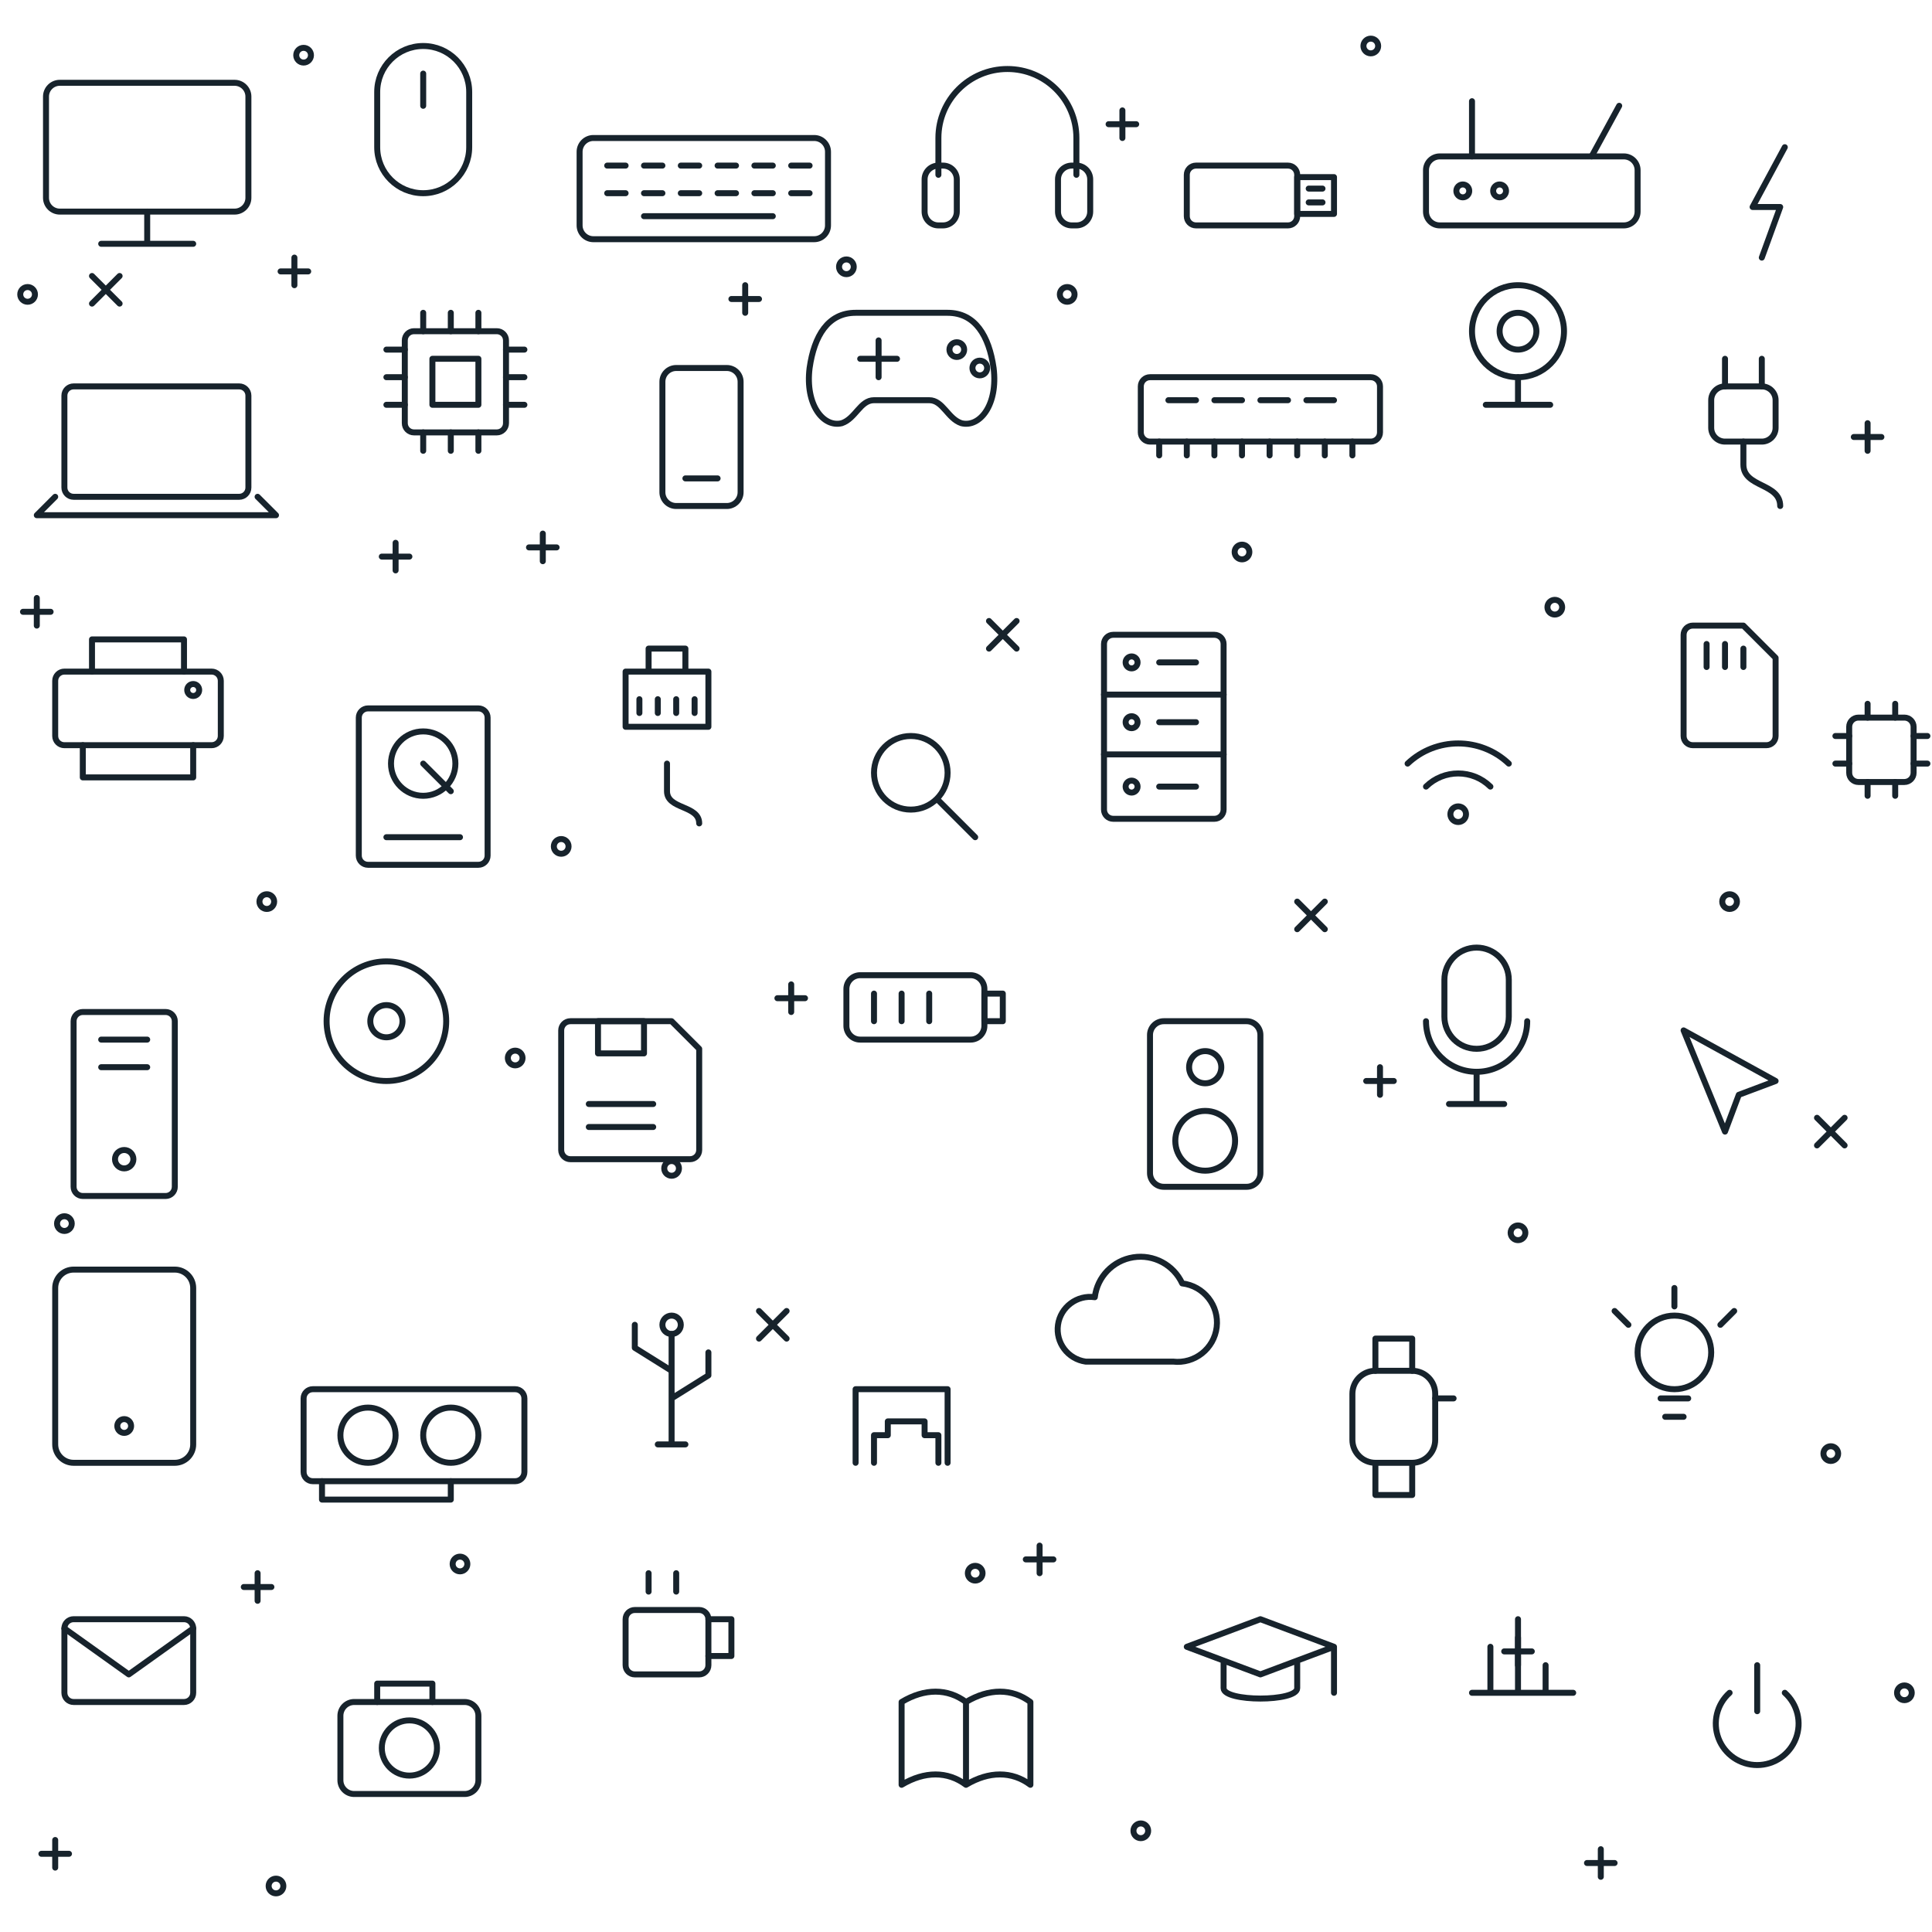
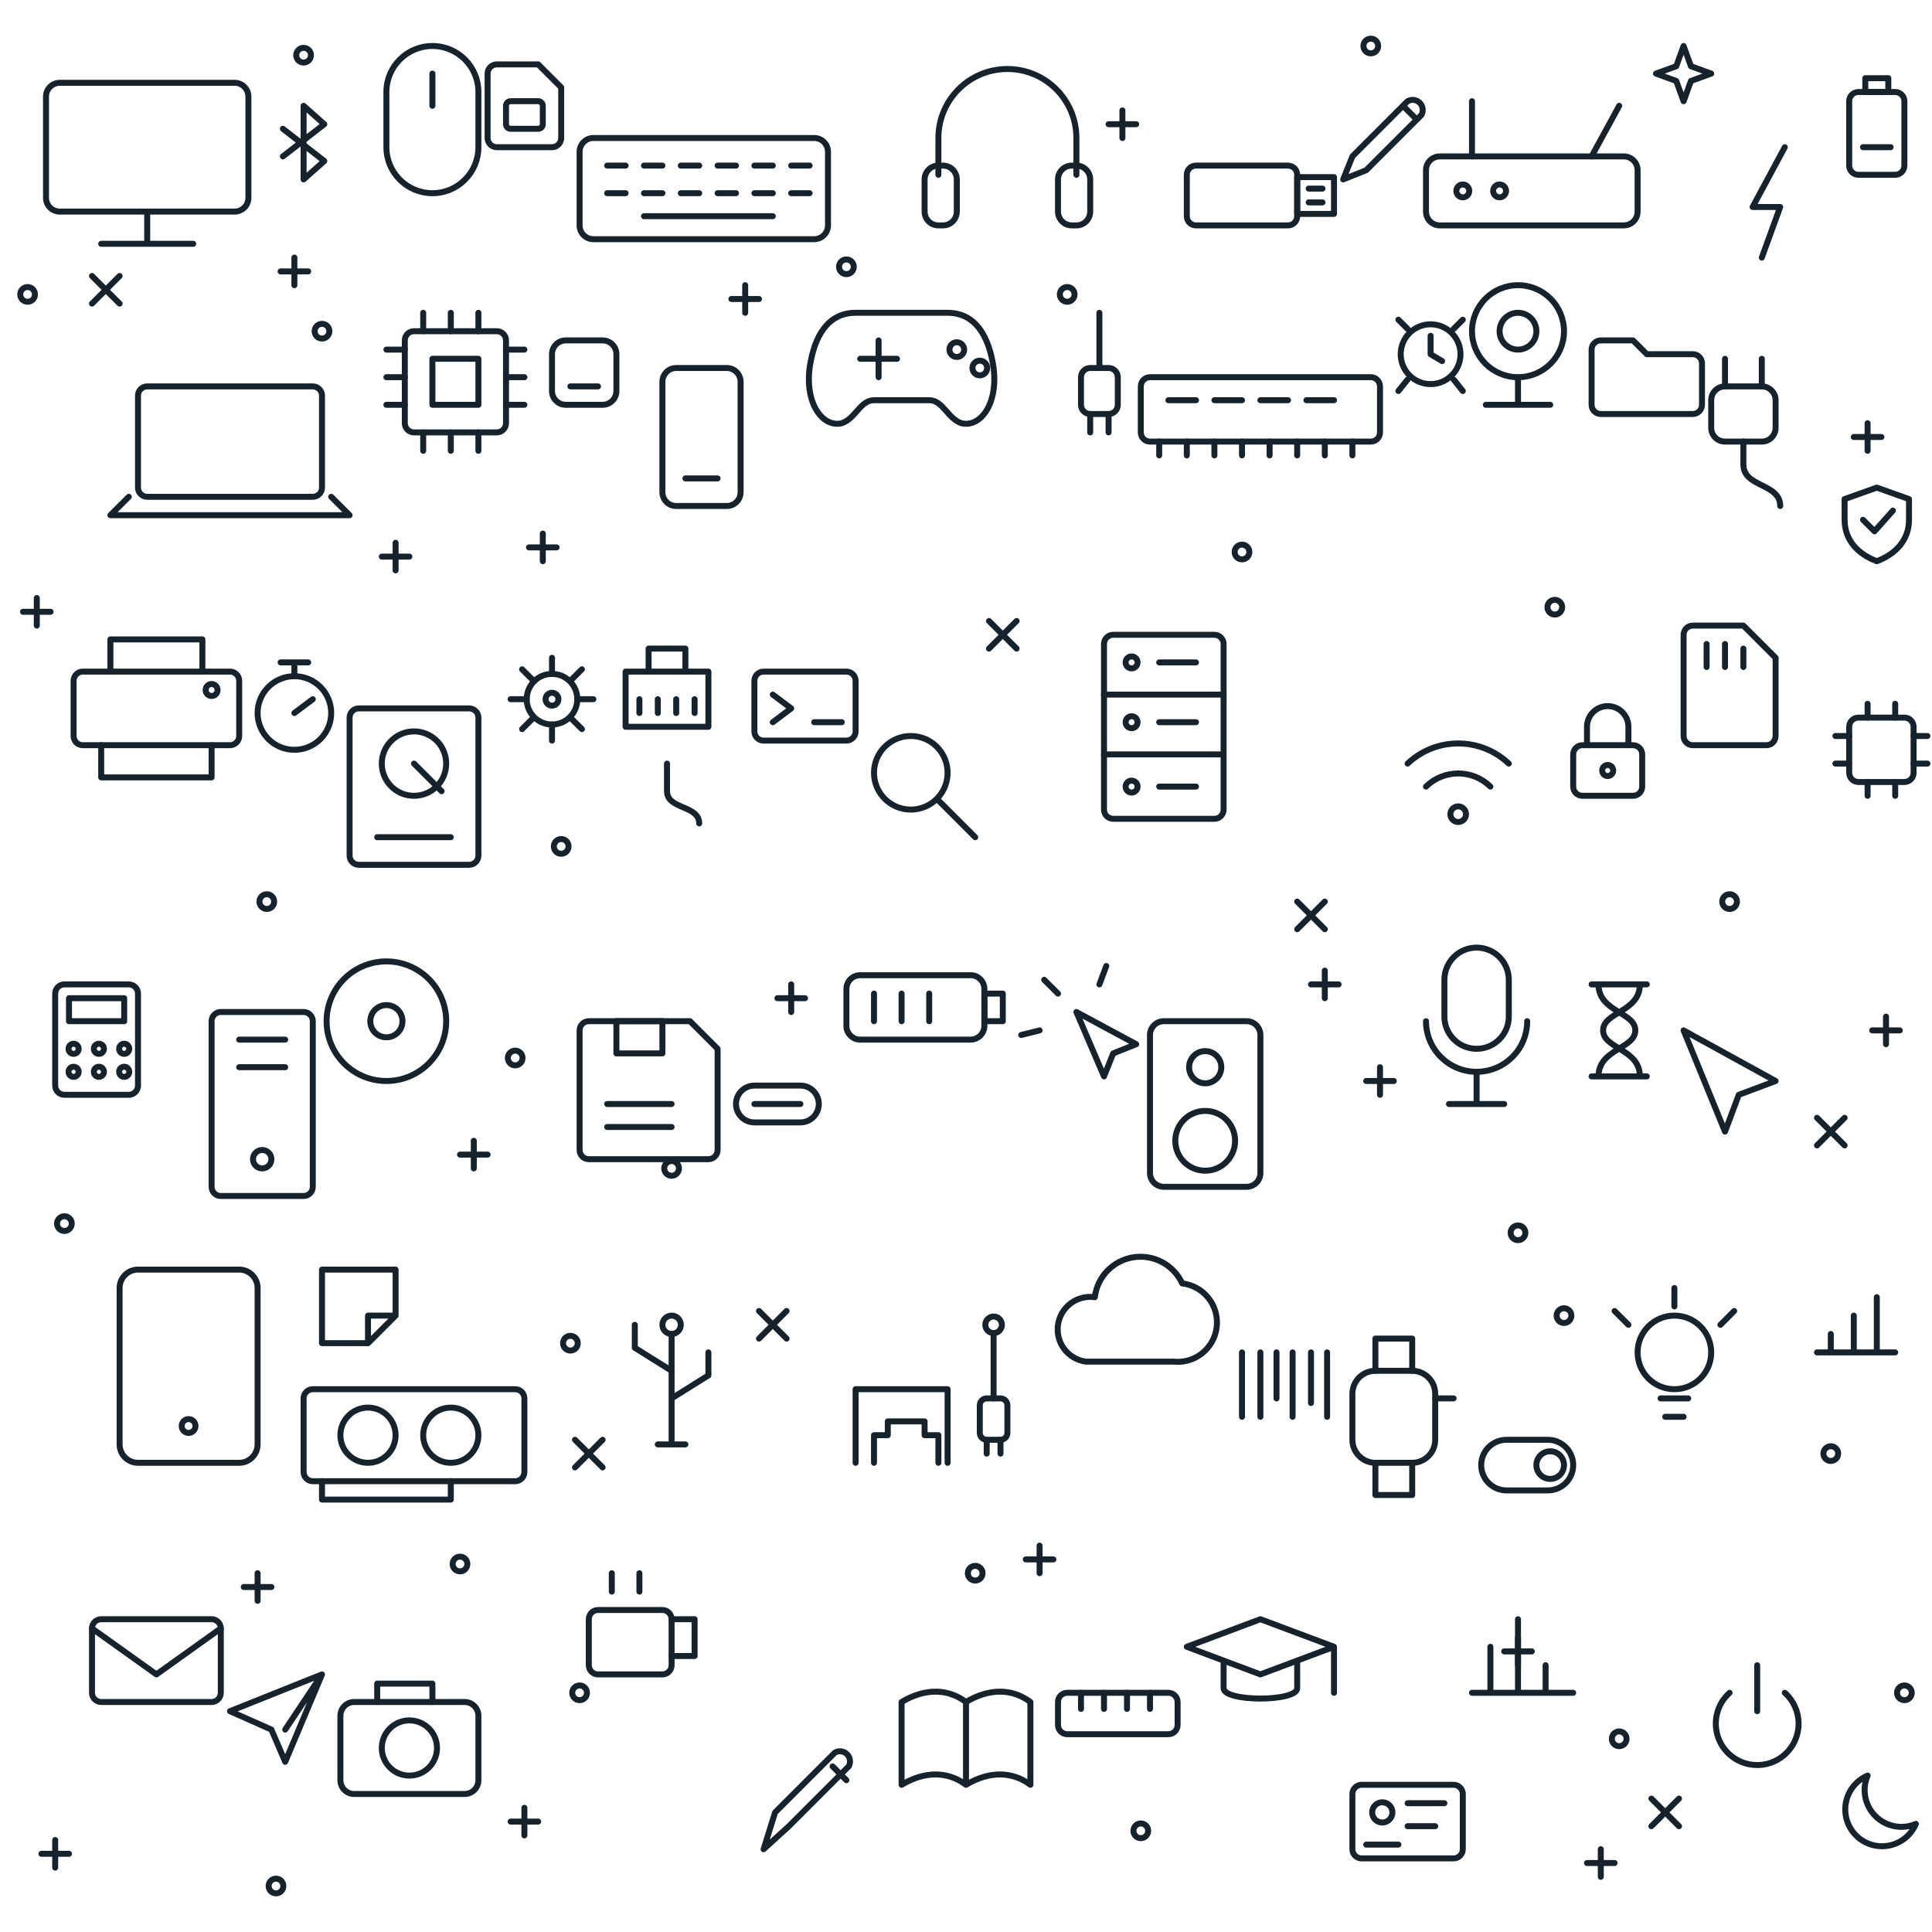
<svg xmlns="http://www.w3.org/2000/svg" width="420" height="420" viewBox="0 0 420 420">
  <g fill="none" stroke="#17232c" stroke-width="1.3" stroke-linecap="round" stroke-linejoin="round">
    <g transform="translate(0,6)">
      <rect x="10" y="12" width="44" height="28" rx="3" />
      <path d="M32 40v7M22 47h20" />
    </g>
-     <g transform="translate(0,-4)">
+     <g transform="translate(2,-4)">
      <rect x="82" y="14" width="20" height="32" rx="10" />
      <path d="M92 20v7" />
    </g>
    <g transform="translate(0,10)">
      <rect x="126" y="20" width="54" height="22" rx="3" />
      <path d="M132 26h4M140 26h4M148 26h4M156 26h4M164 26h4M172 26h4M132 32h4M140 32h4M148 32h4M156 32h4M164 32h4M172 32h4M140 37h28" />
    </g>
    <g transform="translate(0,-2)">
      <path d="M204 40v-8a15 15 0 0 1 30 0v8" />
      <rect x="201" y="38" width="7" height="13" rx="3" />
      <rect x="230" y="38" width="7" height="13" rx="3" />
    </g>
    <g transform="translate(0,14)">
      <rect x="258" y="22" width="24" height="13" rx="2" />
      <rect x="282" y="24.5" width="8" height="8" />
      <path d="M284.5 27h3M284.5 30h3" />
    </g>
    <g transform="translate(0,2)">
      <rect x="310" y="32" width="46" height="15" rx="3" />
      <path d="M320 32v-12M346 32l6-11" />
      <circle cx="318" cy="39.5" r="1.4" />
      <circle cx="326" cy="39.5" r="1.4" />
    </g>
    <g transform="translate(0,18)">
      <path d="M388 14l-7 13h6l-4 11" />
    </g>
-     <g transform="translate(0,12)">
+     <g transform="translate(16,12)">
      <rect x="14" y="72" width="40" height="24" rx="2" />
      <path d="M8 100h52M12 96l-4 4M56 96l4 4" />
    </g>
    <g transform="translate(0,-6)">
      <rect x="88" y="78" width="22" height="22" rx="2" />
      <rect x="94" y="84" width="10" height="10" />
      <path d="M92 78v-4M98 78v-4M104 78v-4M92 100v4M98 100v4M104 100v4M88 82h-4M88 88h-4M88 94h-4M110 82h4M110 88h4M110 94h4" />
    </g>
    <g transform="translate(4,8)">
      <rect x="140" y="72" width="17" height="30" rx="3" />
      <path d="M145 96h7" />
    </g>
    <g transform="translate(0,-10)">
      <path d="M186 78c-6 0-9 5-10 12-1 8 3 13 7 12 3-1 4-5 7-5h12c3 0 4 4 7 5 4 1 8-4 7-12-1-7-4-12-10-12z" />
      <path d="M191 84v8M187 88h8" />
      <circle cx="208" cy="86" r="1.6" />
      <circle cx="213" cy="90" r="1.6" />
    </g>
    <g transform="translate(0,4)">
      <rect x="248" y="78" width="52" height="14" rx="2" />
      <path d="M254 83h6M264 83h6M274 83h6M284 83h6M252 92v3M258 92v3M264 92v3M270 92v3M276 92v3M282 92v3M288 92v3M294 92v3" />
    </g>
    <g transform="translate(0,-12)">
      <circle cx="330" cy="84" r="10" />
      <circle cx="330" cy="84" r="4" />
      <path d="M330 94v6M323 100h14" />
    </g>
    <g transform="translate(0,6)">
      <rect x="372" y="78" width="14" height="12" rx="3" />
      <path d="M375 78v-6M383 78v-6M379 90v5c0 5 8 4 8 9" />
    </g>
-     <g transform="translate(0,-6)">
+     <g transform="translate(4,-6)">
      <rect x="12" y="152" width="36" height="16" rx="2" />
      <path d="M20 152v-7h20v7M18 168v7h24v-7" />
      <circle cx="42" cy="156" r="1.3" />
    </g>
-     <g transform="translate(0,10)">
+     <g transform="translate(-2,10)">
      <rect x="78" y="144" width="28" height="34" rx="2" />
      <circle cx="92" cy="156" r="7" />
      <path d="M92 156l6 6M84 172h16" />
    </g>
    <g transform="translate(0,-8)">
      <path d="M136 154h18v12h-18zM141 154v-5h8v5M139 160v3M143 160v3M147 160v3M151 160v3M145 174v6c0 4 7 3 7 7" />
    </g>
    <g transform="translate(0,12)">
      <circle cx="198" cy="156" r="8" />
      <path d="M204 162l8 8" />
    </g>
    <g transform="translate(0,-4)">
      <rect x="240" y="142" width="26" height="40" rx="2" />
      <path d="M240 155h26M240 168h26M252 148h8M252 161h8M252 175h8" />
      <circle cx="246" cy="148" r="1.3" />
      <circle cx="246" cy="161" r="1.3" />
      <circle cx="246" cy="175" r="1.3" />
    </g>
    <g transform="translate(0,8)">
      <path d="M306 158a16 16 0 0 1 22 0M310 163a10 10 0 0 1 14 0" />
      <circle cx="317" cy="169" r="1.7" />
    </g>
    <g transform="translate(0,-10)">
      <path d="M368 146h11l7 7v17a2 2 0 0 1-2 2h-16a2 2 0 0 1-2-2v-22a2 2 0 0 1 2-2zM371 150v5M375 150v5M379 151v4" />
    </g>
    <g transform="translate(0,6)">
      <rect x="402" y="150" width="14" height="14" rx="2" />
      <path d="M406 150v-3M412 150v-3M406 164v3M412 164v3M402 154h-3M402 160h-3M416 154h3M416 160h3" />
    </g>
-     <g transform="translate(0,8)">
+     <g transform="translate(30,8)">
      <rect x="16" y="212" width="22" height="40" rx="2" />
      <path d="M22 218h10M22 224h10" />
      <circle cx="27" cy="244" r="2" />
    </g>
    <g transform="translate(0,-8)">
      <circle cx="84" cy="230" r="13" />
      <circle cx="84" cy="230" r="3.5" />
    </g>
-     <g transform="translate(0,6)">
+     <g transform="translate(4,6)">
      <path d="M124 216h22l6 6v22a2 2 0 0 1-2 2h-26a2 2 0 0 1-2-2v-26a2 2 0 0 1 2-2z" />
      <rect x="130" y="216" width="10" height="7" />
      <path d="M128 234h14M128 239h14" />
    </g>
    <g transform="translate(0,-12)">
      <rect x="184" y="224" width="30" height="14" rx="3" />
      <rect x="214" y="228" width="4" height="6" />
      <path d="M190 228v6M196 228v6M202 228v6" />
    </g>
    <g transform="translate(0,10)">
      <rect x="250" y="212" width="24" height="36" rx="3" />
      <circle cx="262" cy="222" r="3.5" />
      <circle cx="262" cy="238" r="6.5" />
    </g>
    <g transform="translate(0,-6)">
      <rect x="314" y="212" width="14" height="22" rx="7" />
      <path d="M310 228a11 11 0 0 0 22 0M321 239v7M315 246h12" />
    </g>
    <g transform="translate(0,8)">
      <path d="M366 216l9 22 3-8 8-3z" />
    </g>
-     <g transform="translate(0,-8)">
+     <g transform="translate(14,-8)">
      <rect x="12" y="284" width="30" height="42" rx="4" />
      <circle cx="27" cy="318" r="1.5" />
    </g>
    <g transform="translate(0,10)">
      <rect x="66" y="292" width="48" height="20" rx="2" />
      <circle cx="80" cy="302" r="6" />
      <circle cx="98" cy="302" r="6" />
      <path d="M70 312v4h28v-4" />
    </g>
    <g transform="translate(0,-6)">
      <circle cx="146" cy="294" r="2" />
      <path d="M146 296v24M146 304l-8-5v-5M146 310l8-5v-5M143 320h6" />
    </g>
    <g transform="translate(0,8)">
      <path d="M186 310v-16h20v16M190 310v-6h3v-3h8v3h3v6" />
    </g>
    <g transform="translate(0,-12)">
      <path d="M236 308a7 7 0 0 1 2-14 10 10 0 0 1 19-3 6.5 6.5 0 0 1-2 17z" />
    </g>
    <g transform="translate(0,6)">
      <rect x="294" y="292" width="18" height="20" rx="5" />
      <path d="M299 292v-7h8v7M299 312v7h8v-7M312 298h4" />
    </g>
    <g transform="translate(0,-4)">
      <circle cx="364" cy="298" r="8" />
      <path d="M361 308h6M362 312h4M364 288v-4M354 292l-3-3M374 292l3-3" />
    </g>
-     <g transform="translate(0,-10)">
+     <g transform="translate(6,-10)">
      <rect x="14" y="362" width="28" height="18" rx="2" />
      <path d="M14 364l14 10 14-10" />
    </g>
    <g transform="translate(0,6)">
      <rect x="74" y="364" width="30" height="20" rx="3" />
      <circle cx="89" cy="374" r="6" />
      <path d="M82 364v-4h12v4" />
    </g>
-     <g transform="translate(0,-14)">
+     <g transform="translate(-8,-14)">
      <rect x="136" y="364" width="18" height="14" rx="2" />
      <path d="M154 366h5v8h-5M141 360v-4M147 360v-4" />
    </g>
    <g transform="translate(0,4)">
      <path d="M196 366c5-3 10-3 14 0v18c-4-3-9-3-14 0zM210 366c5-3 10-3 14 0v18c-4-3-9-3-14 0z" />
    </g>
    <g transform="translate(0,-8)">
      <path d="M258 366l16-6 16 6-16 6zM266 369v6c0 3 16 3 16 0v-6M290 366v10" />
    </g>
    <g transform="translate(0,-16)">
      <path d="M324 384v-10M330 384v-16M336 384v-6M320 384h22" />
    </g>
    <g transform="translate(0,4)">
      <path d="M376 364a9 9 0 1 0 12 0M382 358v10" />
    </g>
    <path d="M64 56v6M61 59h6M244 24v6M241 27h6M118 116v6M115 119h6M8 130v6M5 133h6M406 92v6M403 95h6M172 214v6M169 217h6M300 232v6M297 235h6M56 342v6M53 345h6M226 336v6M223 339h6M348 402v6M345 405h6M12 400v6M9 403h6M162 62v6M159 65h6M330 356v6M327 359h6M86 118v6M83 121h6" />
    <path d="M215 135l6 6M221 135l-6 6M395 243l6 6M401 243l-6 6M165 285l6 6M171 285l-6 6M20 60l6 6M26 60l-6 6M282 196l6 6M288 196l-6 6" />
    <circle cx="66" cy="12" r="1.6" />
    <circle cx="298" cy="10" r="1.6" />
    <circle cx="232" cy="64" r="1.6" />
    <circle cx="6" cy="64" r="1.6" />
    <circle cx="122" cy="184" r="1.6" />
    <circle cx="338" cy="132" r="1.6" />
    <circle cx="58" cy="196" r="1.6" />
    <circle cx="146" cy="254" r="1.6" />
    <circle cx="330" cy="268" r="1.6" />
    <circle cx="14" cy="266" r="1.6" />
    <circle cx="100" cy="340" r="1.6" />
    <circle cx="248" cy="398" r="1.6" />
    <circle cx="398" cy="316" r="1.6" />
    <circle cx="184" cy="58" r="1.6" />
    <circle cx="270" cy="120" r="1.6" />
    <circle cx="376" cy="196" r="1.6" />
    <circle cx="112" cy="230" r="1.6" />
    <circle cx="212" cy="342" r="1.6" />
    <circle cx="60" cy="410" r="1.6" />
    <circle cx="414" cy="368" r="1.6" />
+     <path d="M66 23v16M66 23l4.5 4-9 7M66 39l4.5-4-9-7" />
+     <path d="M108 14h9l5 5v11a2 2 0 0 1-2 2h-12a2 2 0 0 1-2-2v-14a2 2 0 0 1 2-2z" />
+     <rect x="110" y="22" width="8" height="6" rx="1" />
+     <path d="M294 34l12-12a2.2 2.2 0 0 1 3 3l-12 12-5 2zM305 23l3 3" />
+     <path d="M366 10l1.6 4.4 4.4 1.6-4.4 1.6-1.6 4.4-1.6-4.4-4.4-1.6 4.4-1.6z" />
+     <rect x="402" y="20" width="12" height="18" rx="2" />
+     <rect x="405.5" y="17" width="5" height="3" />
+     <path d="M405 32h6" />
+     <rect x="120" y="74" width="14" height="14" rx="3" />
+     <path d="M124 84h6" />
+     <path d="M239 68v12M237 90v4M241 90v4" />
+     <rect x="235" y="80" width="8" height="10" rx="2" />
+     <circle cx="311" cy="77" r="6.5" />
+     <path d="M311 73v4l2.5 1.5M306 82.5l-2 2.5M316 82.5l2 2.5M306 71.5l-2-2M316 71.5l2-2" />
+     <path d="M348 74h7l3 3h10a2 2 0 0 1 2 2v9a2 2 0 0 1-2 2h-20a2 2 0 0 1-2-2v-12a2 2 0 0 1 2-2z" />
+     <path d="M408 106l7 2.5v4.5c0 4.5-3 7.5-7 9-4-1.5-7-4.5-7-9v-4.5zM405 113l2.5 2.5 4-4.5" />
+     <circle cx="64" cy="155" r="8" />
+     <path d="M64 147v-3M61 144h6M64 155l4-3" />
+     <circle cx="120" cy="152" r="5.5" />
+     <circle cx="120" cy="152" r="1.4" />
+     <path d="M120 146.5v-3.5M120 157.5v3.5M114.5 152h-3.5M125.5 152h3.5M116 148l-2.5-2.5M124 156l2.5 2.5M124 148l2.5-2.5M116 156l-2.5 2.5" />
+     <rect x="164" y="146" width="22" height="15" rx="2" />
+     <path d="M168 151l4 3-4 3M177 157h6" />
+     <rect x="342" y="162" width="15" height="11" rx="2" />
+     <path d="M345 162v-4a4.5 4.5 0 0 1 9 0v4" />
+     <circle cx="349.5" cy="167.5" r="1.2" />
+     <rect x="12" y="214" width="18" height="24" rx="2" />
+     <rect x="15" y="217" width="12" height="5" />
+     <circle cx="16" cy="228" r="1.1" />
+     <circle cx="21.5" cy="228" r="1.1" />
+     <circle cx="27" cy="228" r="1.1" />
+     <circle cx="16" cy="233" r="1.1" />
+     <circle cx="21.5" cy="233" r="1.1" />
+     <circle cx="27" cy="233" r="1.1" />
+     <rect x="160" y="236" width="18" height="8" rx="4" />
+     <path d="M164 240h10" />
+     <path d="M234 220l6 14 2-5 5-2zM230 216l-3-3M239 214l1.5-4M226 224l-4 1" />
+     <path d="M346 214h12M346 234h12M347.5 214c0 6 8 6 8 10s-8 4-8 10M356.5 214c0 6-8 6-8 10s8 4 8 10" />
+     <path d="M70 276h16v10l-6 6h-10zM80 292l6-6h-6z" />
+     <circle cx="216" cy="288" r="1.8" />
+     <path d="M216 290v14M214.5 313v3M217.5 313v3" />
+     <rect x="213" y="304" width="6" height="9" rx="1.5" />
+     <path d="M270 294v14M274 294v14M277.5 294v10M281 294v14M285 294v11M288.5 294v14" />
+     <rect x="322" y="313" width="20" height="11" rx="5.5" />
+     <circle cx="337" cy="318.5" r="3" />
+     <path d="M398 294v-4M403 294v-8M408 294v-12M395 294h17" />
+     <path d="M50 372l20-8-8 19-3-7zM62 376l8-12" />
+     <path d="M166 402l2.5-8 13-13a2.2 2.2 0 0 1 3 3l-13 13zM181 384l3 3" />
+     <rect x="230" y="368" width="26" height="9" rx="2" />
+     <path d="M235 368v3.5M240 368v3.5M245 368v3.5M250 368v3.5" />
+     <rect x="294" y="388" width="24" height="16" rx="2" />
+     <circle cx="300.5" cy="394" r="2.2" />
+     <path d="M306 392h8M306 397h6M297 401h7" />
+     <path d="M406 386a8 8 0 0 0 10.5 10.5A8 8 0 1 1 406 386z" />
+     <path d="M103 248v6M100 251h6M114 393v6M111 396h6M288 211v6M285 214h6M410 221v6M407 224h6" />
+     <path d="M125 313l6 6M131 313l-6 6M359 391l6 6M365 391l-6 6" />
+     <circle cx="70" cy="72" r="1.6" />
+     <circle cx="124" cy="292" r="1.6" />
+     <circle cx="340" cy="286" r="1.6" />
+     <circle cx="352" cy="378" r="1.6" />
+     <circle cx="126" cy="368" r="1.6" />
  </g>
</svg>
